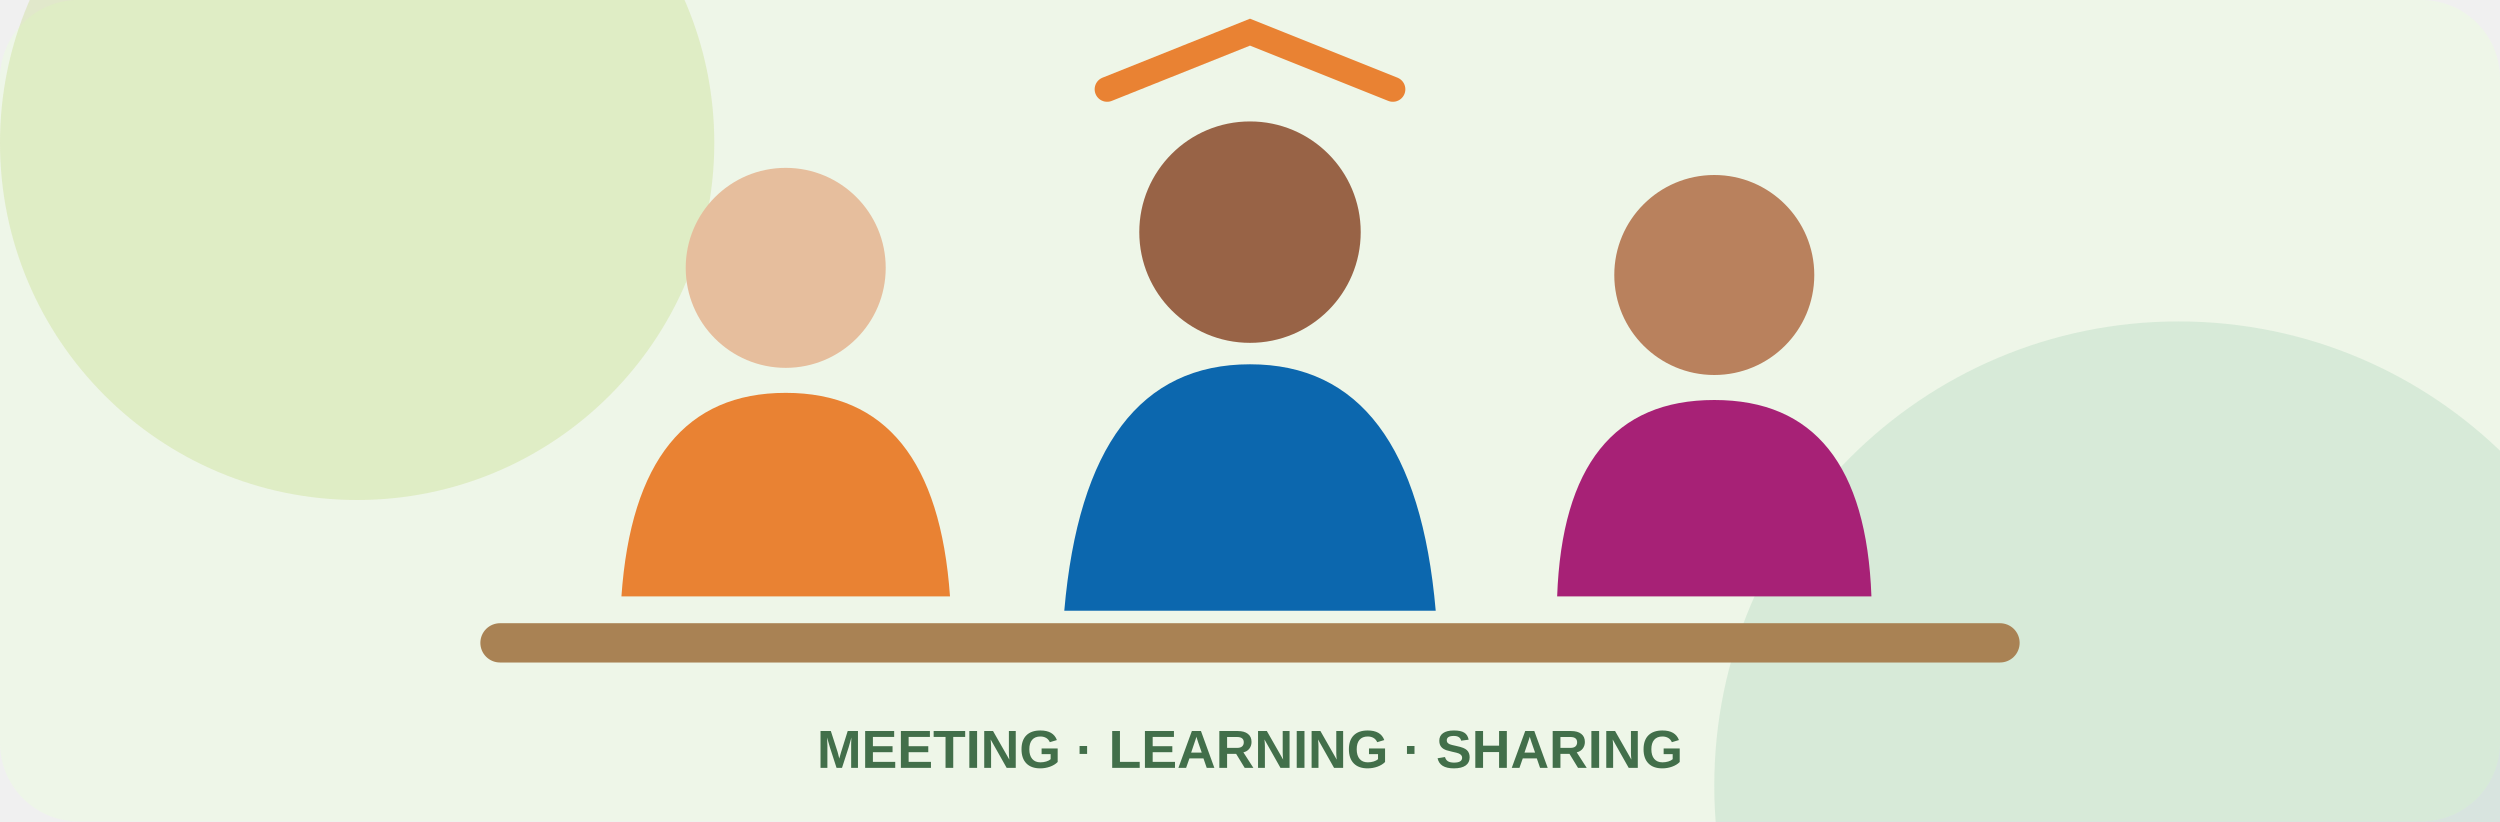
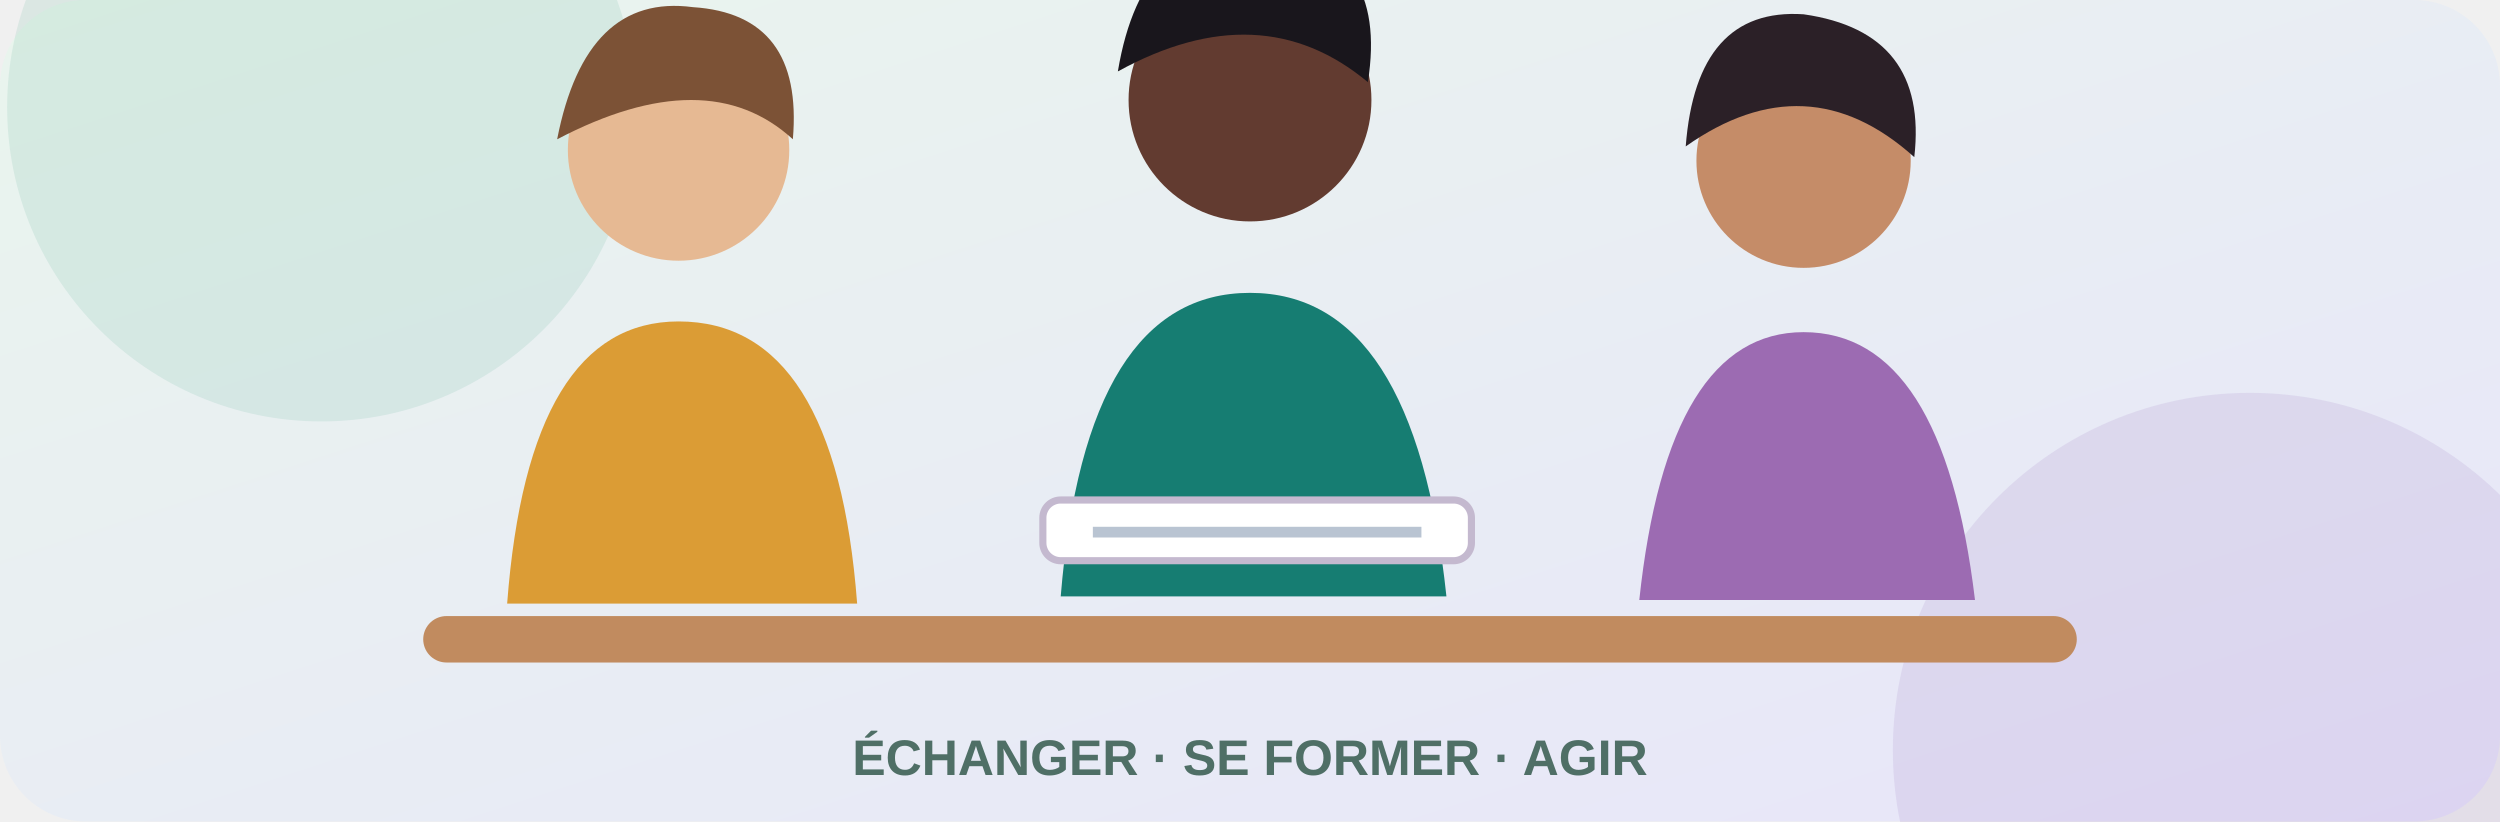
- <svg xmlns="http://www.w3.org/2000/svg" viewBox="0 0 700 230">
+ <svg xmlns="http://www.w3.org/2000/svg" viewBox="0 0 700 230" role="img" aria-labelledby="t d">
  <defs>
-     <linearGradient id="c" x1="0" x2="1" y2="1">
-       <stop stop-color="#007D43" />
-       <stop offset="1" stop-color="#A6C639" />
+     <linearGradient id="b" x1="0" y1="0" x2="1" y2="1">
+       <stop stop-color="#e9f5ed" />
+       <stop offset="1" stop-color="#e8e5fa" />
    </linearGradient>
  </defs>
-   <rect width="700" height="230" rx="22" fill="#EEF6E8" />
-   <circle cx="100" cy="40" r="100" fill="#A6C639" opacity=".2" />
-   <circle cx="610" cy="220" r="130" fill="#007D43" opacity=".1" />
-   <g>
-     <circle cx="220" cy="75" r="28" fill="#E6BE9D" />
-     <path d="M174 167q4-57 46-57t46 57" fill="#E98233" />
-     <circle cx="350" cy="65" r="31" fill="#986346" />
-     <path d="M298 171q6-69 52-69t52 69" fill="#0C67AE" />
-     <circle cx="480" cy="77" r="28" fill="#B9815D" />
-     <path d="M436 167q2-55 44-55t44 55" fill="#A72176" />
+   <rect width="700" height="230" rx="24" fill="url(#b)" />
+   <circle cx="90" cy="30" r="88" fill="#3c9f83" opacity=".12" />
+   <circle cx="630" cy="210" r="100" fill="#8055ad" opacity=".12" />
+   <path d="M125 179H575" stroke="#c18b5f" stroke-width="13" stroke-linecap="round" />
+   <g transform="translate(190 42)">
+     <circle cx="0" cy="0" r="31" fill="#e6b993" />
+     <path d="M-34 -3Q-26 -44 4 -40Q35 -38 32 -3Q8 -25 -34 -3Z" fill="#7c5236" />
+     <path d="M-48 127Q-42 48 0 48Q44 48 50 127Z" fill="#db9c35" />
  </g>
-   <path d="M140 180h420" stroke="#A98254" stroke-width="11" stroke-linecap="round" />
-   <path d="M310 25l40-16 40 16" fill="none" stroke="#E98233" stroke-width="7" stroke-linecap="round" />
-   <text x="350" y="215" text-anchor="middle" font-family="Arial" font-size="15" font-weight="700" fill="#426F4A">MEETING · LEARNING · SHARING</text>
+   <g transform="translate(350 28)">
+     <circle cx="0" cy="0" r="34" fill="#623b30" />
+     <path d="M-37 -8Q-30 -50 4 -47Q39 -43 33 -5Q3 -30 -37 -8Z" fill="#19161c" />
+     <path d="M-53 139Q-46 54 0 54Q46 54 55 139Z" fill="#167d72" />
+   </g>
+   <g transform="translate(505 45)">
+     <circle cx="0" cy="0" r="30" fill="#c58c68" />
+     <path d="M-33 -4Q-30 -43 0 -41Q35 -36 31 -1Q1 -28 -33 -4Z" fill="#2b2027" />
+     <path d="M-46 123Q-38 48 0 48Q39 48 48 123Z" fill="#9c6bb2" />
+   </g>
+   <rect x="292" y="140" width="120" height="17" rx="5" fill="#fff" stroke="#c4b9cf" stroke-width="2" />
+   <path d="M306 149H398" stroke="#b9c4d2" stroke-width="3" />
+   <text x="350" y="217" text-anchor="middle" font-family="Arial" font-size="14" font-weight="700" fill="#4f6f66">ÉCHANGER · SE FORMER · AGIR</text>
</svg>
